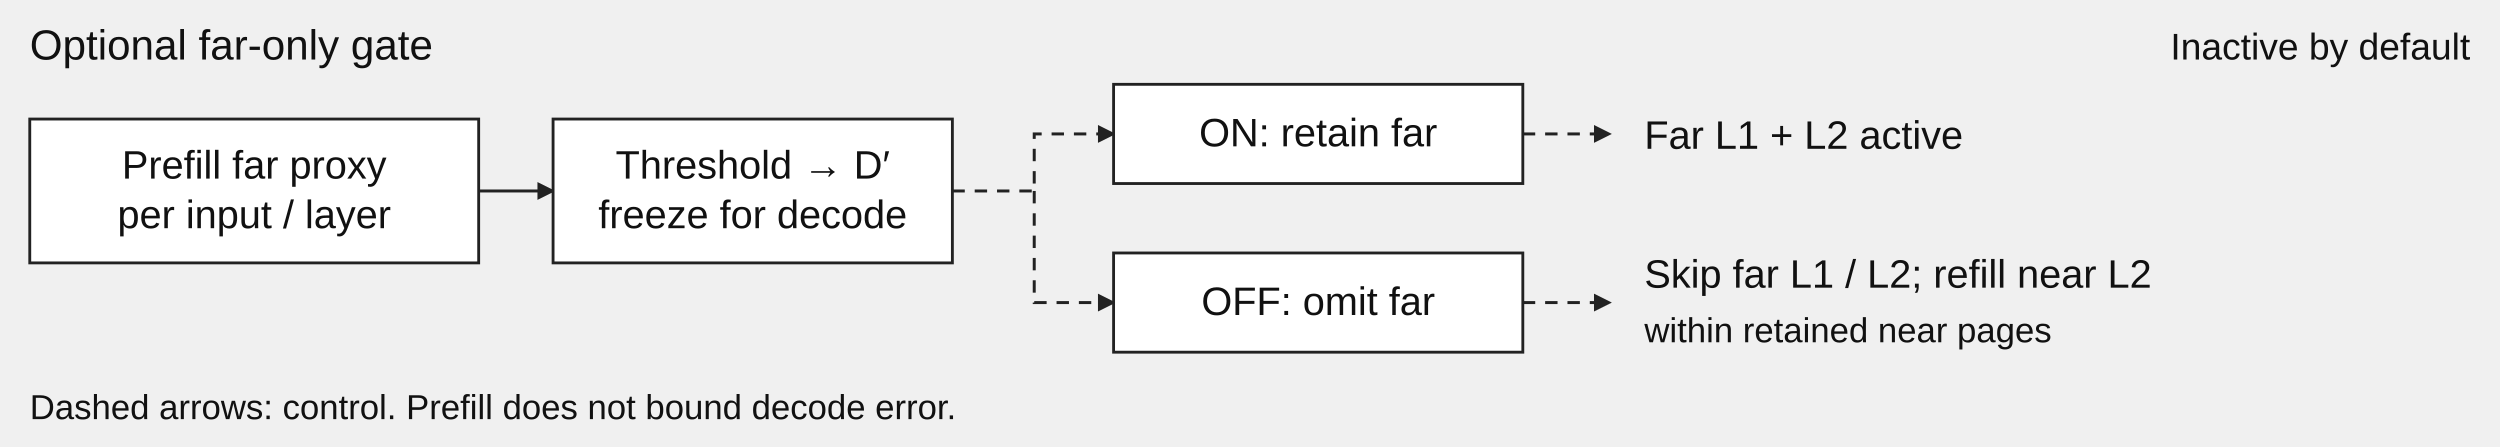
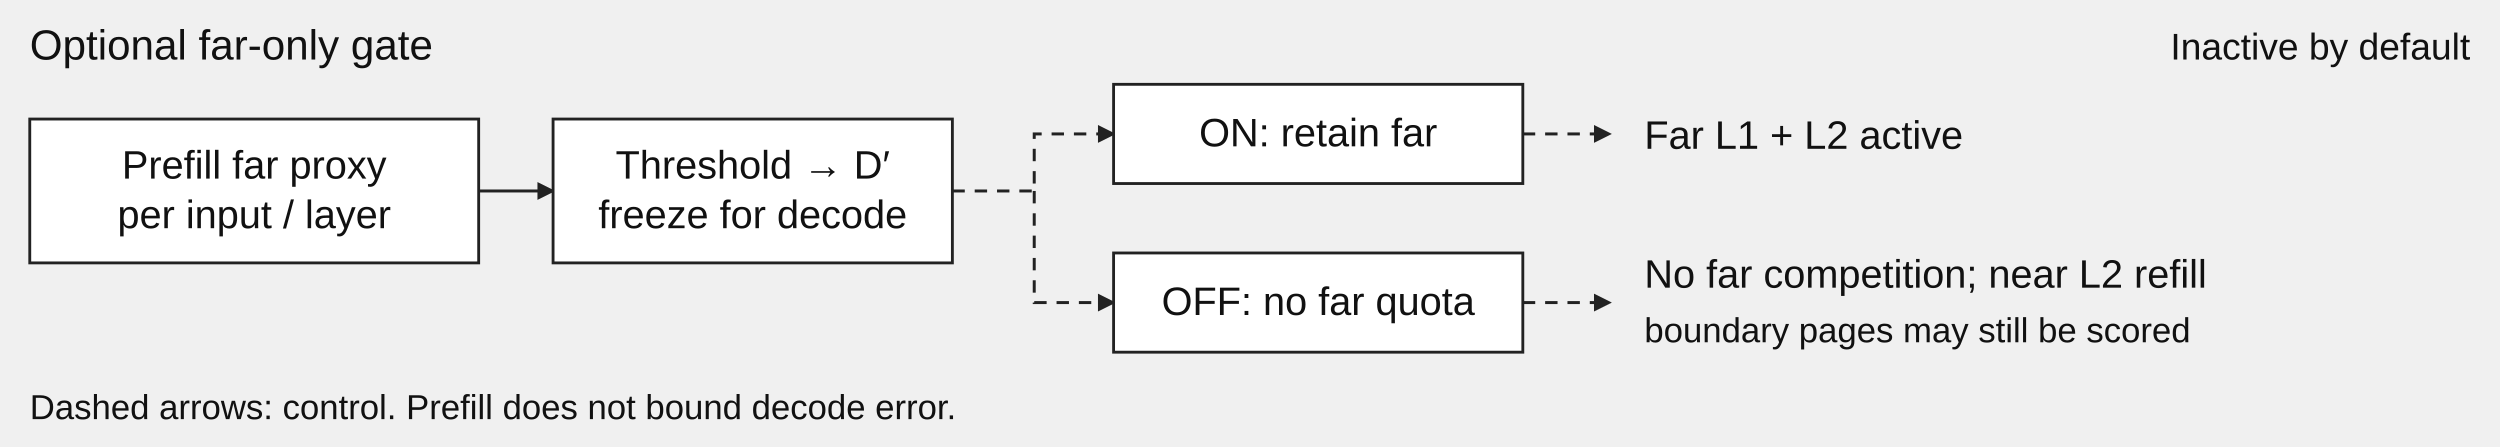
<svg xmlns="http://www.w3.org/2000/svg" width="7in" height="1.25in" viewBox="0 0 1008 180">
  <defs>
    <marker id="a" viewBox="0 0 8 8" refX="7" refY="4" markerWidth="6" markerHeight="6" orient="auto-start-reverse">
      <path d="M0,0 L8,4 L0,8 z" fill="#222" />
    </marker>
  </defs>
  <g font-family="Arial" fill="#111">
    <text x="12" y="24" font-size="17" font-weight="normal" text-anchor="start">Optional far-only gate</text>
    <text x="996" y="24" font-size="15" font-weight="normal" text-anchor="end">Inactive by default</text>
    <rect x="12" y="48" width="181" height="58" fill="white" stroke="#222" stroke-width="1.15" />
    <text x="102.5" y="72.0" font-size="16" font-weight="normal" text-anchor="middle">Prefill far proxy</text>
    <text x="102.5" y="92.0" font-size="16" font-weight="normal" text-anchor="middle">per input / layer</text>
    <polyline points="193,77 223,77" fill="none" stroke="#222" stroke-width="1.2" marker-end="url(#a)" />
    <rect x="223" y="48" width="161" height="58" fill="white" stroke="#222" stroke-width="1.15" />
    <text x="303.5" y="72.0" font-size="16" font-weight="normal" text-anchor="middle">Threshold → D′</text>
    <text x="303.5" y="92.0" font-size="16" font-weight="normal" text-anchor="middle">freeze for decode</text>
    <polyline points="384,77 417,77 417,54 449,54" fill="none" stroke="#222" stroke-width="1.2" stroke-dasharray="5 4" marker-end="url(#a)" />
    <polyline points="417,77 417,122 449,122" fill="none" stroke="#222" stroke-width="1.2" stroke-dasharray="5 4" marker-end="url(#a)" />
    <rect x="449" y="34" width="165" height="40" fill="white" stroke="#222" stroke-width="1.15" />
    <text x="531.5" y="59.0" font-size="16" font-weight="normal" text-anchor="middle">ON: retain far</text>
    <rect x="449" y="102" width="165" height="40" fill="white" stroke="#222" stroke-width="1.15" />
-     <text x="531.5" y="127.0" font-size="16" font-weight="normal" text-anchor="middle">OFF: omit far</text>
+     <text x="531.5" y="127.0" font-size="16" font-weight="normal" text-anchor="middle">OFF: no far quota</text>
    <polyline points="614,54 649,54" fill="none" stroke="#222" stroke-width="1.2" stroke-dasharray="5 4" marker-end="url(#a)" />
    <text x="663" y="60" font-size="16" font-weight="normal" text-anchor="start">Far L1 + L2 active</text>
    <polyline points="614,122 649,122" fill="none" stroke="#222" stroke-width="1.2" stroke-dasharray="5 4" marker-end="url(#a)" />
-     <text x="663" y="116" font-size="16" font-weight="normal" text-anchor="start">Skip far L1 / L2; refill near L2</text>
-     <text x="663" y="138" font-size="14" font-weight="normal" text-anchor="start">within retained near pages</text>
+     <text x="663" y="116" font-size="16" font-weight="normal" text-anchor="start">No far competition; near L2 refill</text>
+     <text x="663" y="138" font-size="14" font-weight="normal" text-anchor="start">boundary pages may still be scored</text>
    <text x="12" y="169" font-size="14" font-weight="normal" text-anchor="start">Dashed arrows: control. Prefill does not bound decode error.</text>
  </g>
</svg>
